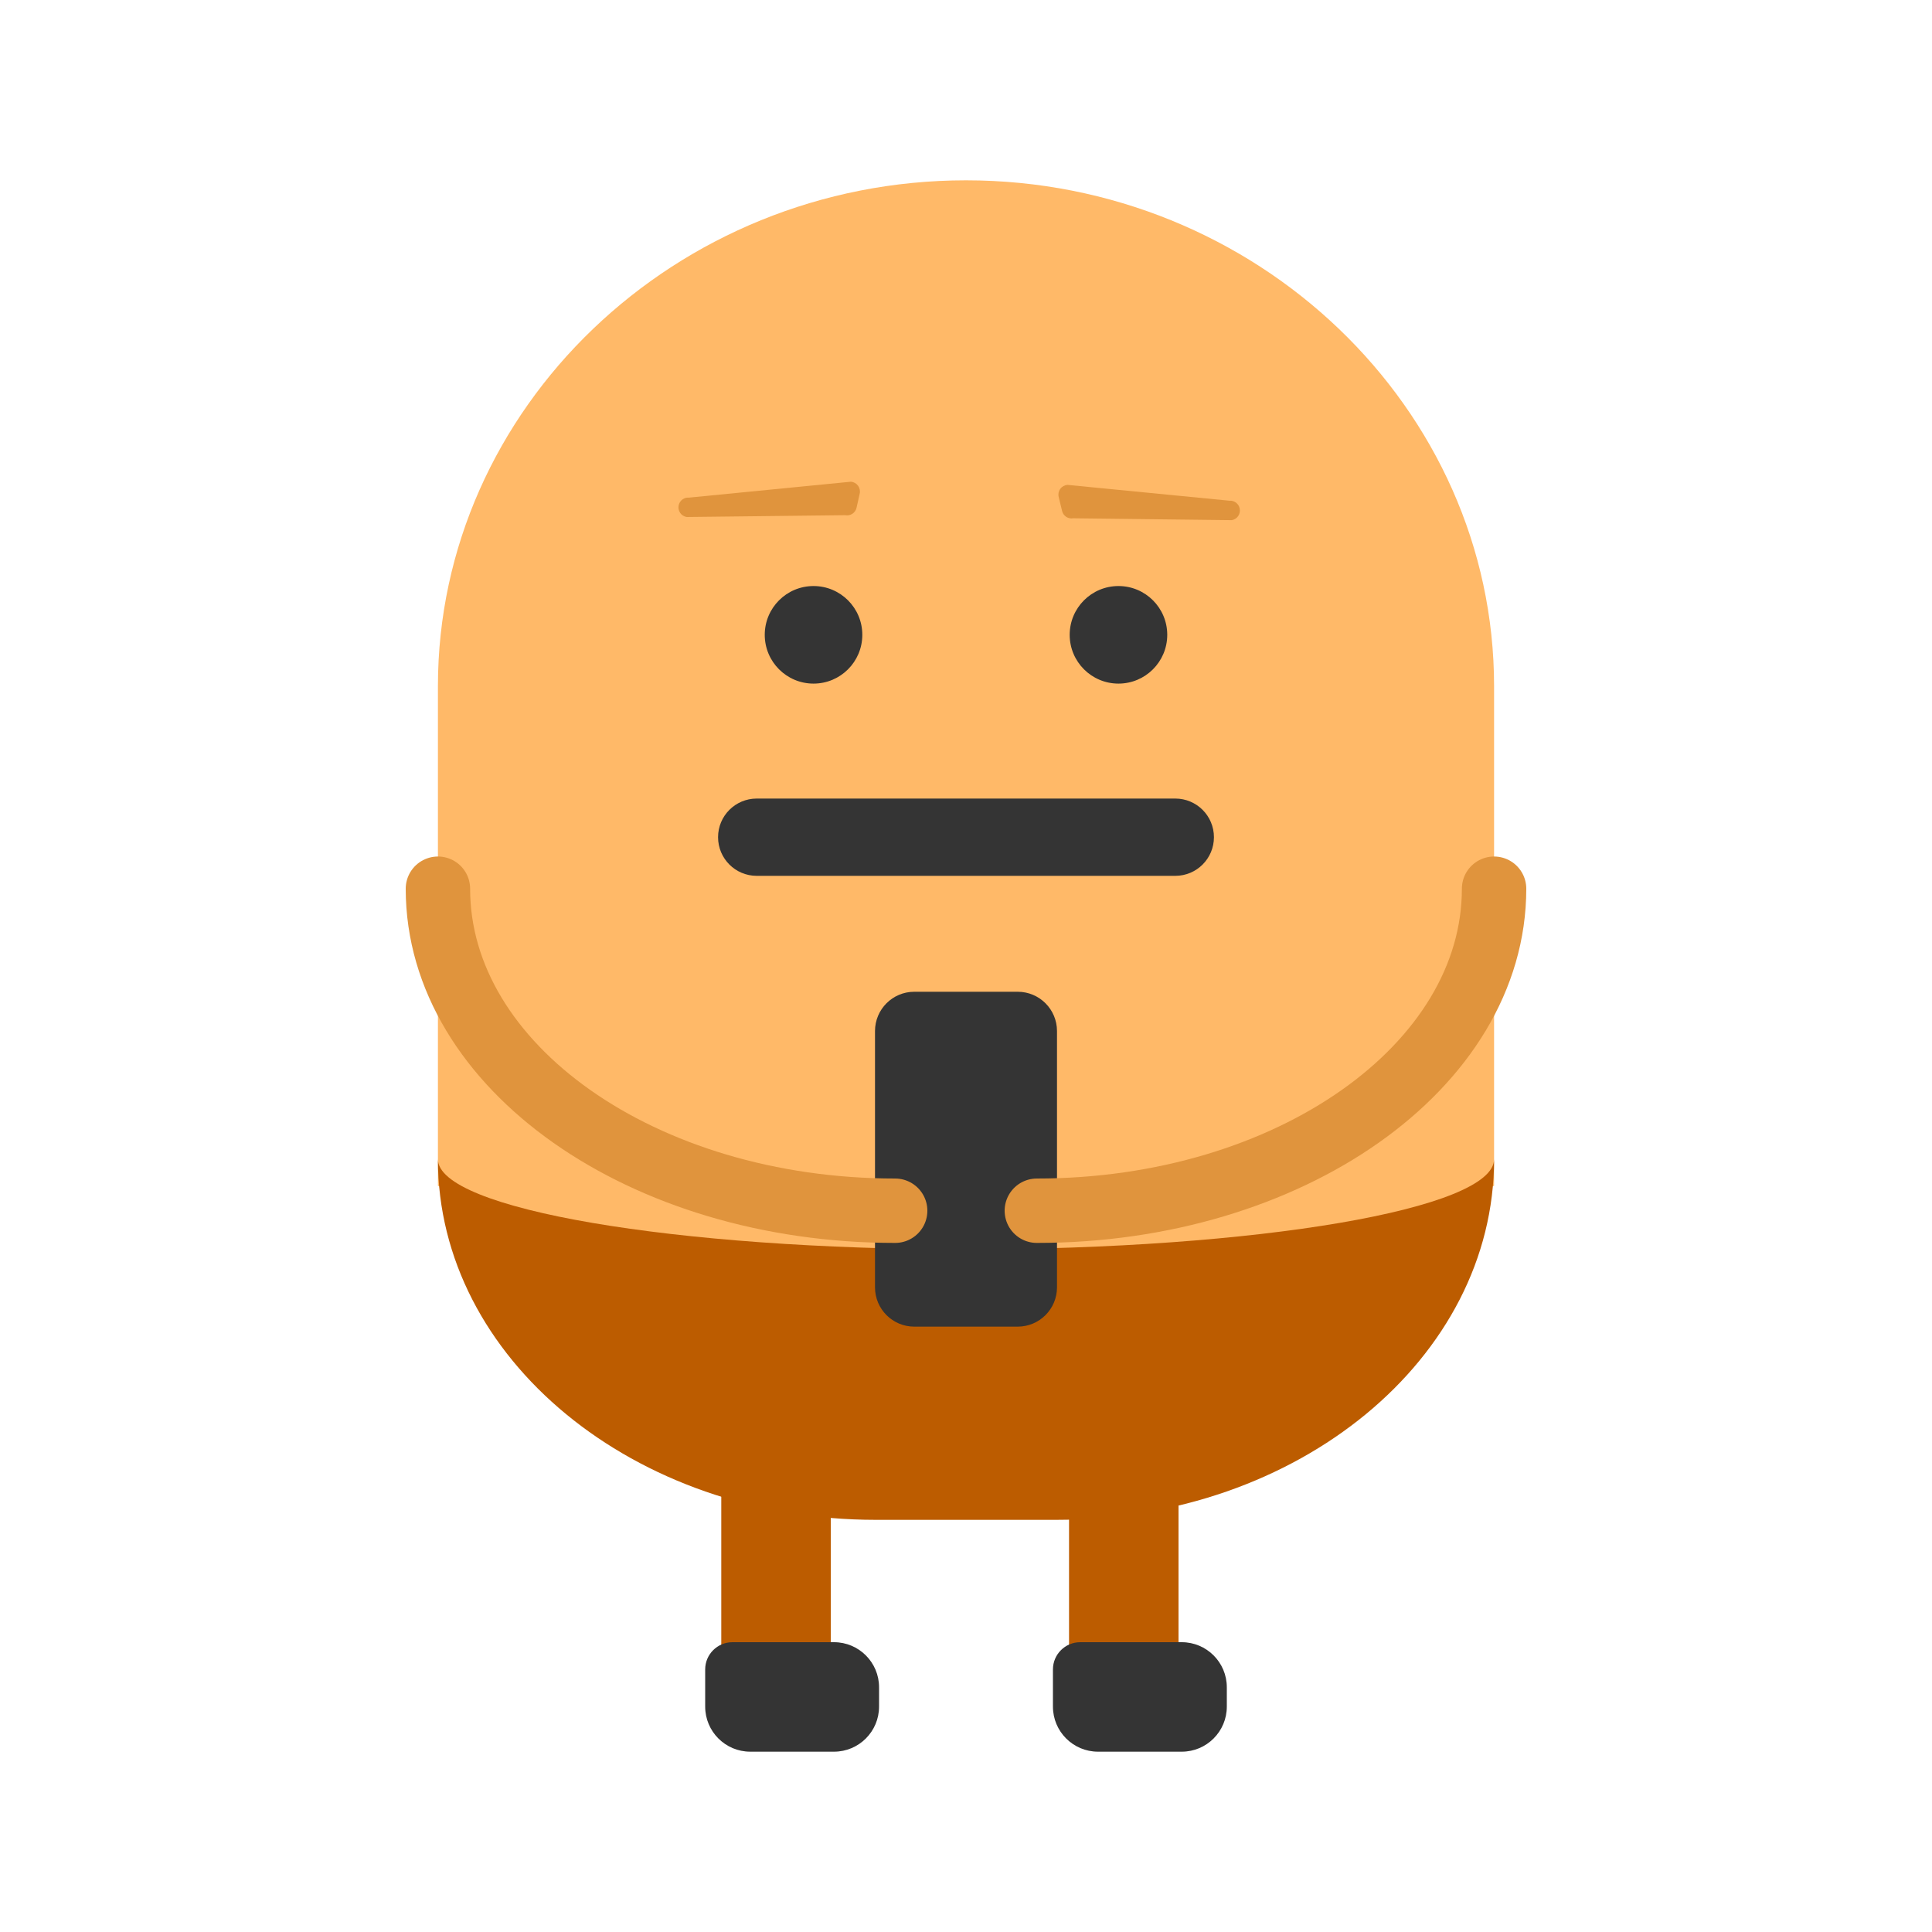
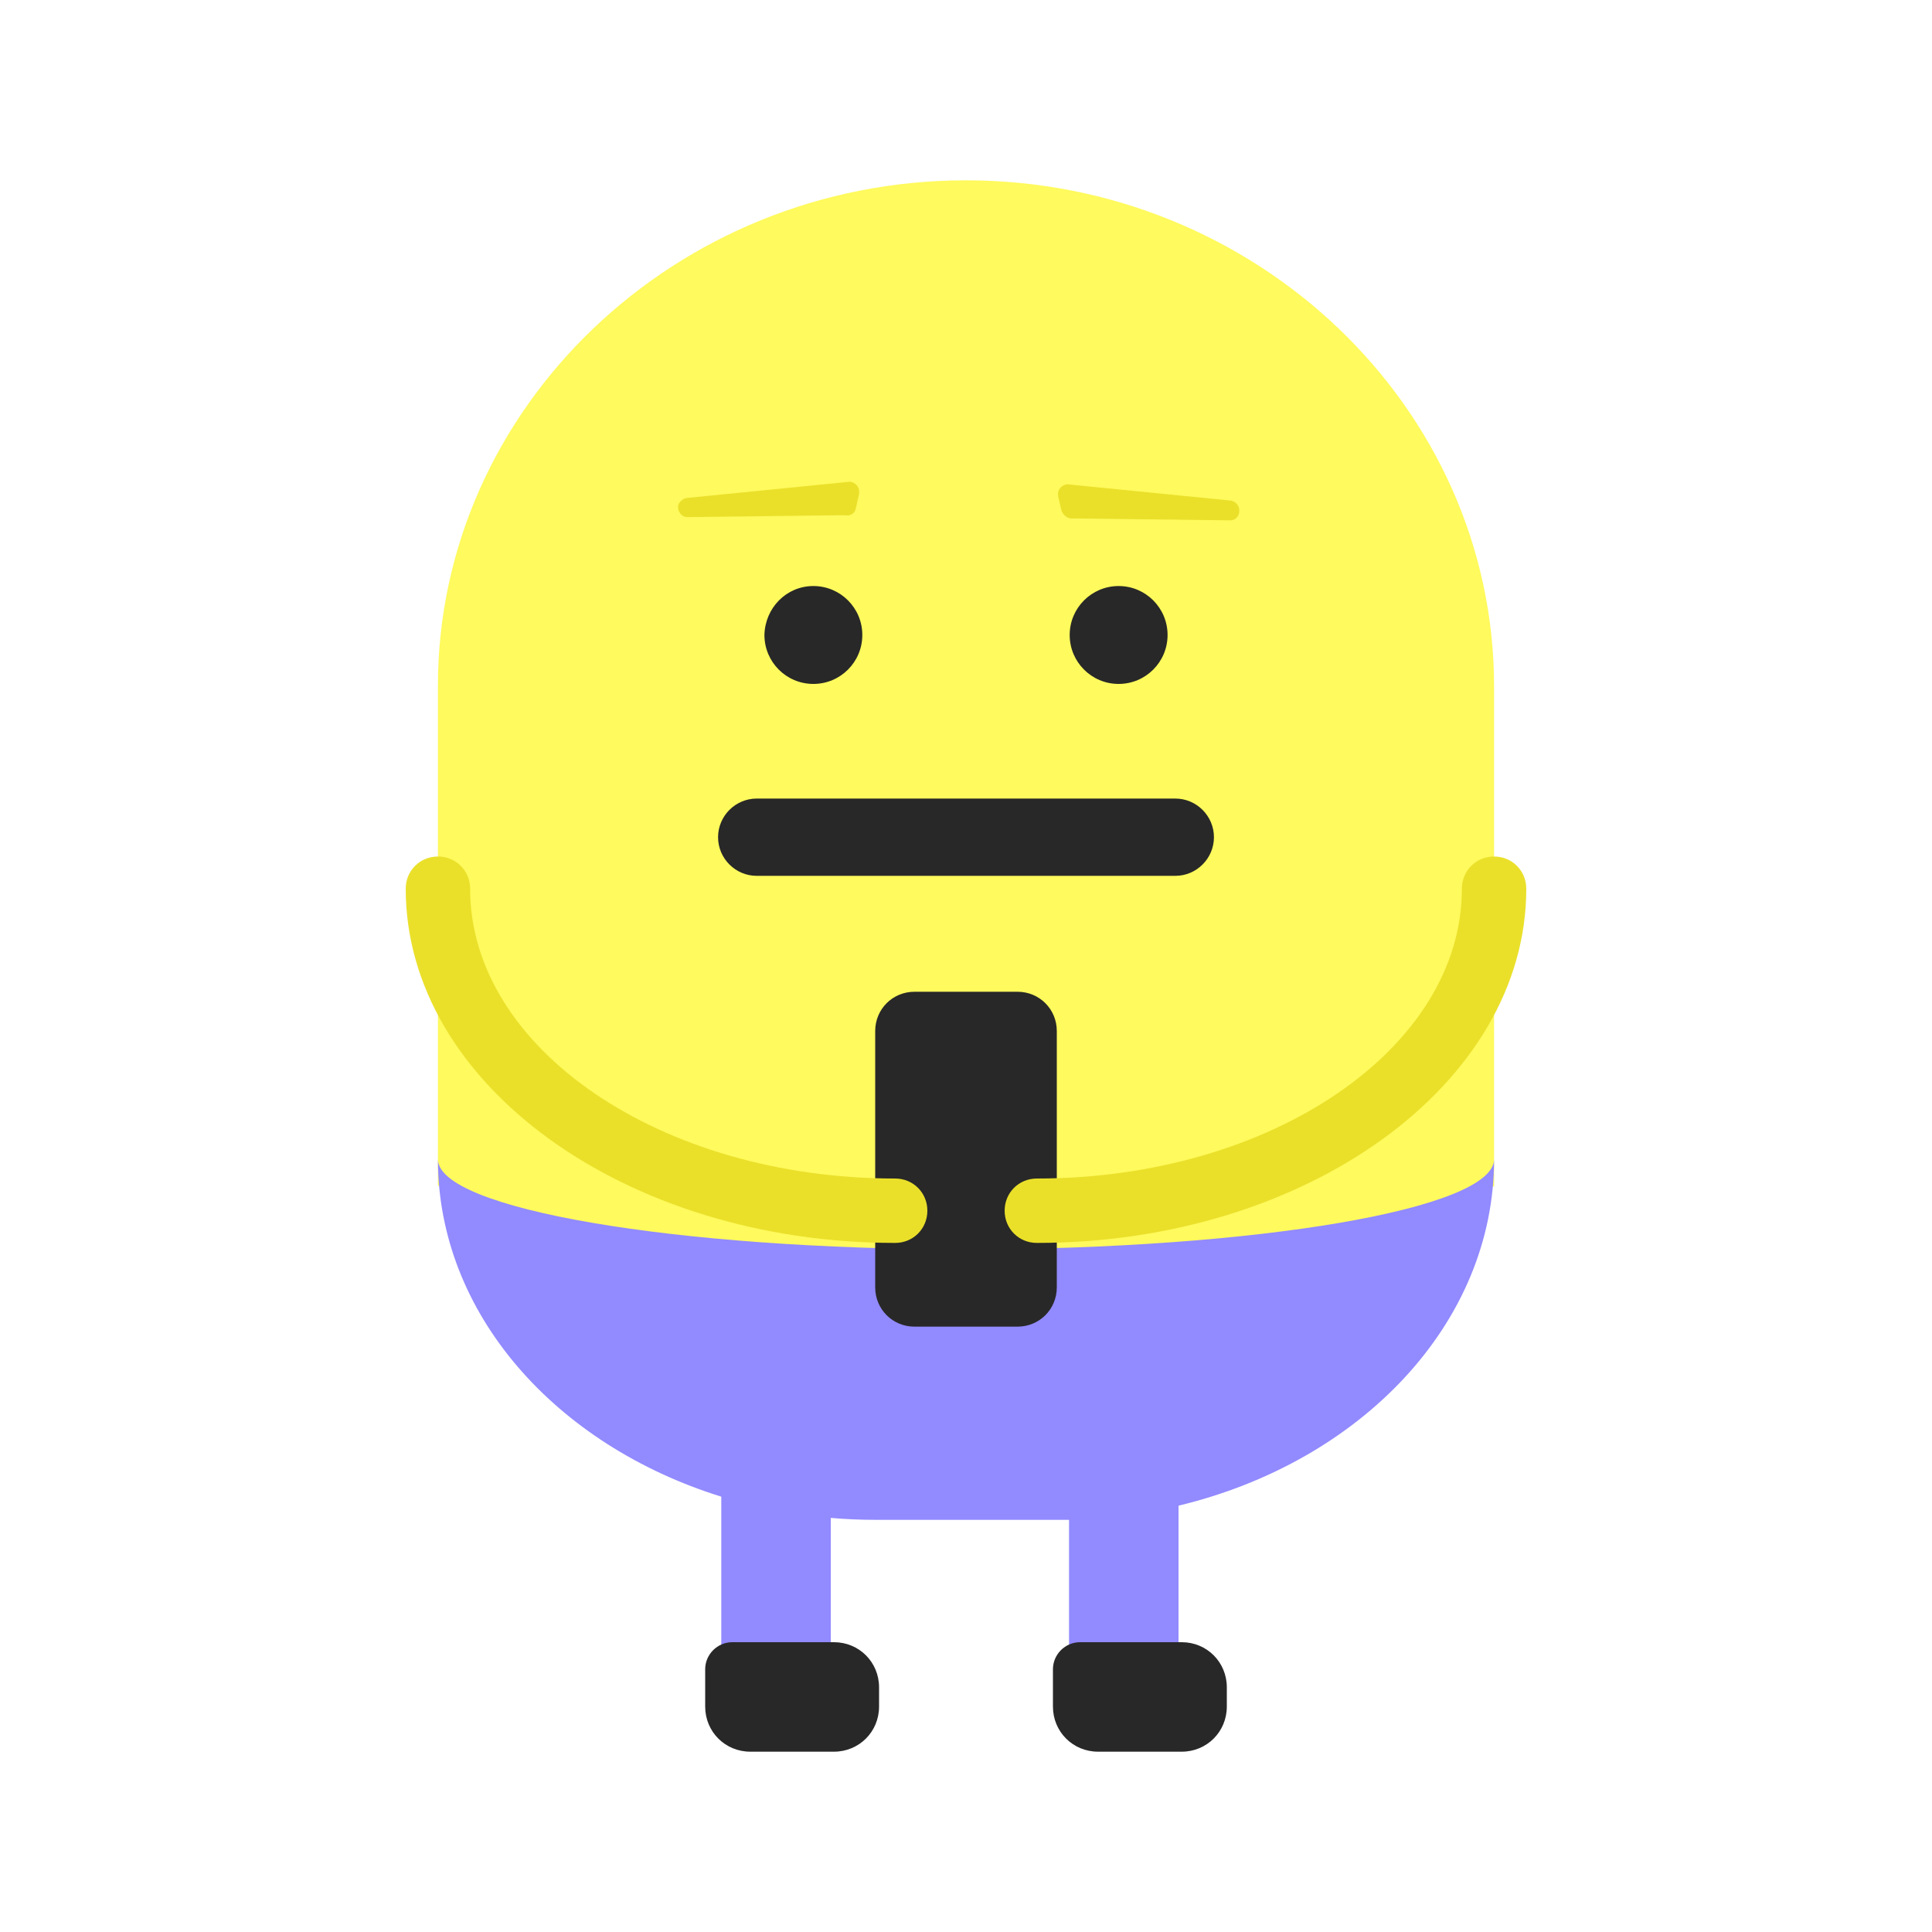
- <svg xmlns="http://www.w3.org/2000/svg" id="Layer_1" data-name="Layer 1" viewBox="0 0 300 300">
-   <path d="M68,184.14V106.55C68,63.35,104.9,28,150,28h0c45.1,0,82,35.35,82,78.55v77.59L151,210Z" style="fill:#ffb968" />
-   <path d="M232,180c0,7.73-36.71,14-82,14s-82-6.27-82-14h0c0,30.93,30.44,56,68,56h28c37.56,0,68-25.07,68-56Z" style="fill:#bc5c00" />
-   <rect x="112" y="228" width="17" height="33" style="fill:#bc5c00" />
-   <rect x="166" y="228" width="17" height="33" style="fill:#bc5c00" />
-   <path d="M113.73,255H129.5a7,7,0,0,1,7,7v3a7,7,0,0,1-7,7h-13a7,7,0,0,1-7-7v-5.77a4.23,4.23,0,0,1,4.23-4.23Z" style="fill:#343434" />
-   <path d="M167.73,255H183.5a7,7,0,0,1,7,7v3a7,7,0,0,1-7,7h-13a7,7,0,0,1-7-7v-5.77a4.23,4.23,0,0,1,4.23-4.23Z" style="fill:#343434" />
-   <rect x="135.87" y="154" width="28.26" height="52" rx="6.1" style="fill:#343434" />
-   <path d="M139,188c-39.21,0-71-22.39-71-50" style="fill:none;stroke:#e0943d;stroke-linecap:round;stroke-linejoin:round;stroke-width:10px" />
-   <path d="M161,188c39.21,0,71-22.39,71-50" style="fill:none;stroke:#e0943d;stroke-linecap:round;stroke-linejoin:round;stroke-width:10px" />
-   <rect x="118.75" y="91" width="15.15" height="15.15" rx="7.58" style="fill:#343434" />
-   <rect x="166.1" y="91" width="15.15" height="15.15" rx="7.58" style="fill:#343434" />
-   <rect x="111.5" y="124" width="77" height="12" rx="6" style="fill:#343434" />
-   <path d="M166.65,80.48l24.62.29a1.52,1.52,0,0,0,1.22-1.86h0a1.51,1.51,0,0,0-1.59-1.16l-25.15-2.46a1.52,1.52,0,0,0-1.36,1.87l.53,2.18A1.51,1.51,0,0,0,166.65,80.48Z" style="fill:#e0943d" />
-   <path d="M131.24,80l-24.62.28a1.52,1.52,0,0,1-1.23-1.86h0a1.52,1.52,0,0,1,1.6-1.15l25.14-2.47a1.53,1.53,0,0,1,1.36,1.88L133,78.86A1.51,1.51,0,0,1,131.24,80Z" style="fill:#e0943d" />
+ <svg xmlns="http://www.w3.org/2000/svg" version="1.1" id="Layer_1" x="0px" y="0px" viewBox="0 0 300 300" style="enable-background:new 0 0 300 300;" xml:space="preserve">
+   <style type="text/css">
+ 	.st0{fill:#FFFA5D;}
+ 	.st1{fill:#928AFF;}
+ 	.st2{fill:#282828;}
+ 	.st3{fill:#EAE02A;}
+ </style>
+   <path class="st0" d="M68,184.1v-77.6C68,63.3,104.9,28,150,28l0,0c45.1,0,82,35.3,82,78.6v77.6L151,210L68,184.1z" />
+   <path class="st1" d="M232,180c0,7.7-36.7,14-82,14c-45.3,0-82-6.3-82-14c0,24,18.3,44.4,44,52.4V261h17v-25.3c2.3,0.2,4.6,0.3,7,0.3  h28c0.7,0,1.3,0,2,0v25h17v-27.2C211.3,227,232,205.5,232,180z" />
+   <path class="st2" d="M113.7,255h15.8c3.9,0,7,3.1,7,7v3c0,3.9-3.1,7-7,7h-13c-3.9,0-7-3.1-7-7v-5.8C109.5,256.9,111.4,255,113.7,255  L113.7,255z" />
+   <path class="st2" d="M167.7,255h15.8c3.9,0,7,3.1,7,7v3c0,3.9-3.1,7-7,7h-13c-3.9,0-7-3.1-7-7v-5.8C163.5,256.9,165.4,255,167.7,255  L167.7,255z" />
+   <path class="st2" d="M142,154H158c3.4,0,6.1,2.7,6.1,6.1v39.8c0,3.4-2.7,6.1-6.1,6.1H142c-3.4,0-6.1-2.7-6.1-6.1v-39.8  C135.9,156.7,138.6,154,142,154z" />
+   <path class="st3" d="M139,193c-41.9,0-76-24.7-76-55c0-2.8,2.2-5,5-5s5,2.2,5,5c0,24.8,29.6,45,66,45c2.8,0,5,2.2,5,5  S141.8,193,139,193z" />
+   <path class="st3" d="M161,193c-2.8,0-5-2.2-5-5s2.2-5,5-5c36.4,0,66-20.2,66-45c0-2.8,2.2-5,5-5s5,2.2,5,5  C237,168.3,202.9,193,161,193z" />
+   <path class="st2" d="M126.3,91L126.3,91c4.2,0,7.6,3.4,7.6,7.6v0c0,4.2-3.4,7.6-7.6,7.6l0,0c-4.2,0-7.6-3.4-7.6-7.6v0  C118.8,94.4,122.1,91,126.3,91z" />
+   <path class="st2" d="M173.7,91L173.7,91c4.2,0,7.6,3.4,7.6,7.6v0c0,4.2-3.4,7.6-7.6,7.6l0,0c-4.2,0-7.6-3.4-7.6-7.6v0  C166.1,94.4,169.5,91,173.7,91z" />
+   <path class="st2" d="M117.5,124h65c3.3,0,6,2.7,6,6l0,0c0,3.3-2.7,6-6,6h-65c-3.3,0-6-2.7-6-6l0,0C111.5,126.7,114.2,124,117.5,124z  " />
+   <path class="st3" d="M166.6,80.5l24.6,0.3c0.8-0.1,1.4-0.9,1.2-1.8c0,0,0-0.1,0-0.1l0,0c-0.2-0.7-0.8-1.2-1.6-1.2l-25.1-2.5  c-0.8,0.1-1.5,0.8-1.4,1.6c0,0.1,0,0.2,0,0.2l0.5,2.2C165.1,80.1,165.9,80.6,166.6,80.5z" />
+   <path class="st3" d="M131.2,80l-24.6,0.3c-0.8-0.1-1.4-0.9-1.3-1.7c0,0,0-0.1,0-0.1l0,0c0.2-0.7,0.9-1.2,1.6-1.2l25.1-2.5  c0.8,0.1,1.5,0.8,1.4,1.7c0,0.1,0,0.2,0,0.2l-0.5,2.2C132.8,79.7,132,80.2,131.2,80z" />
</svg>
